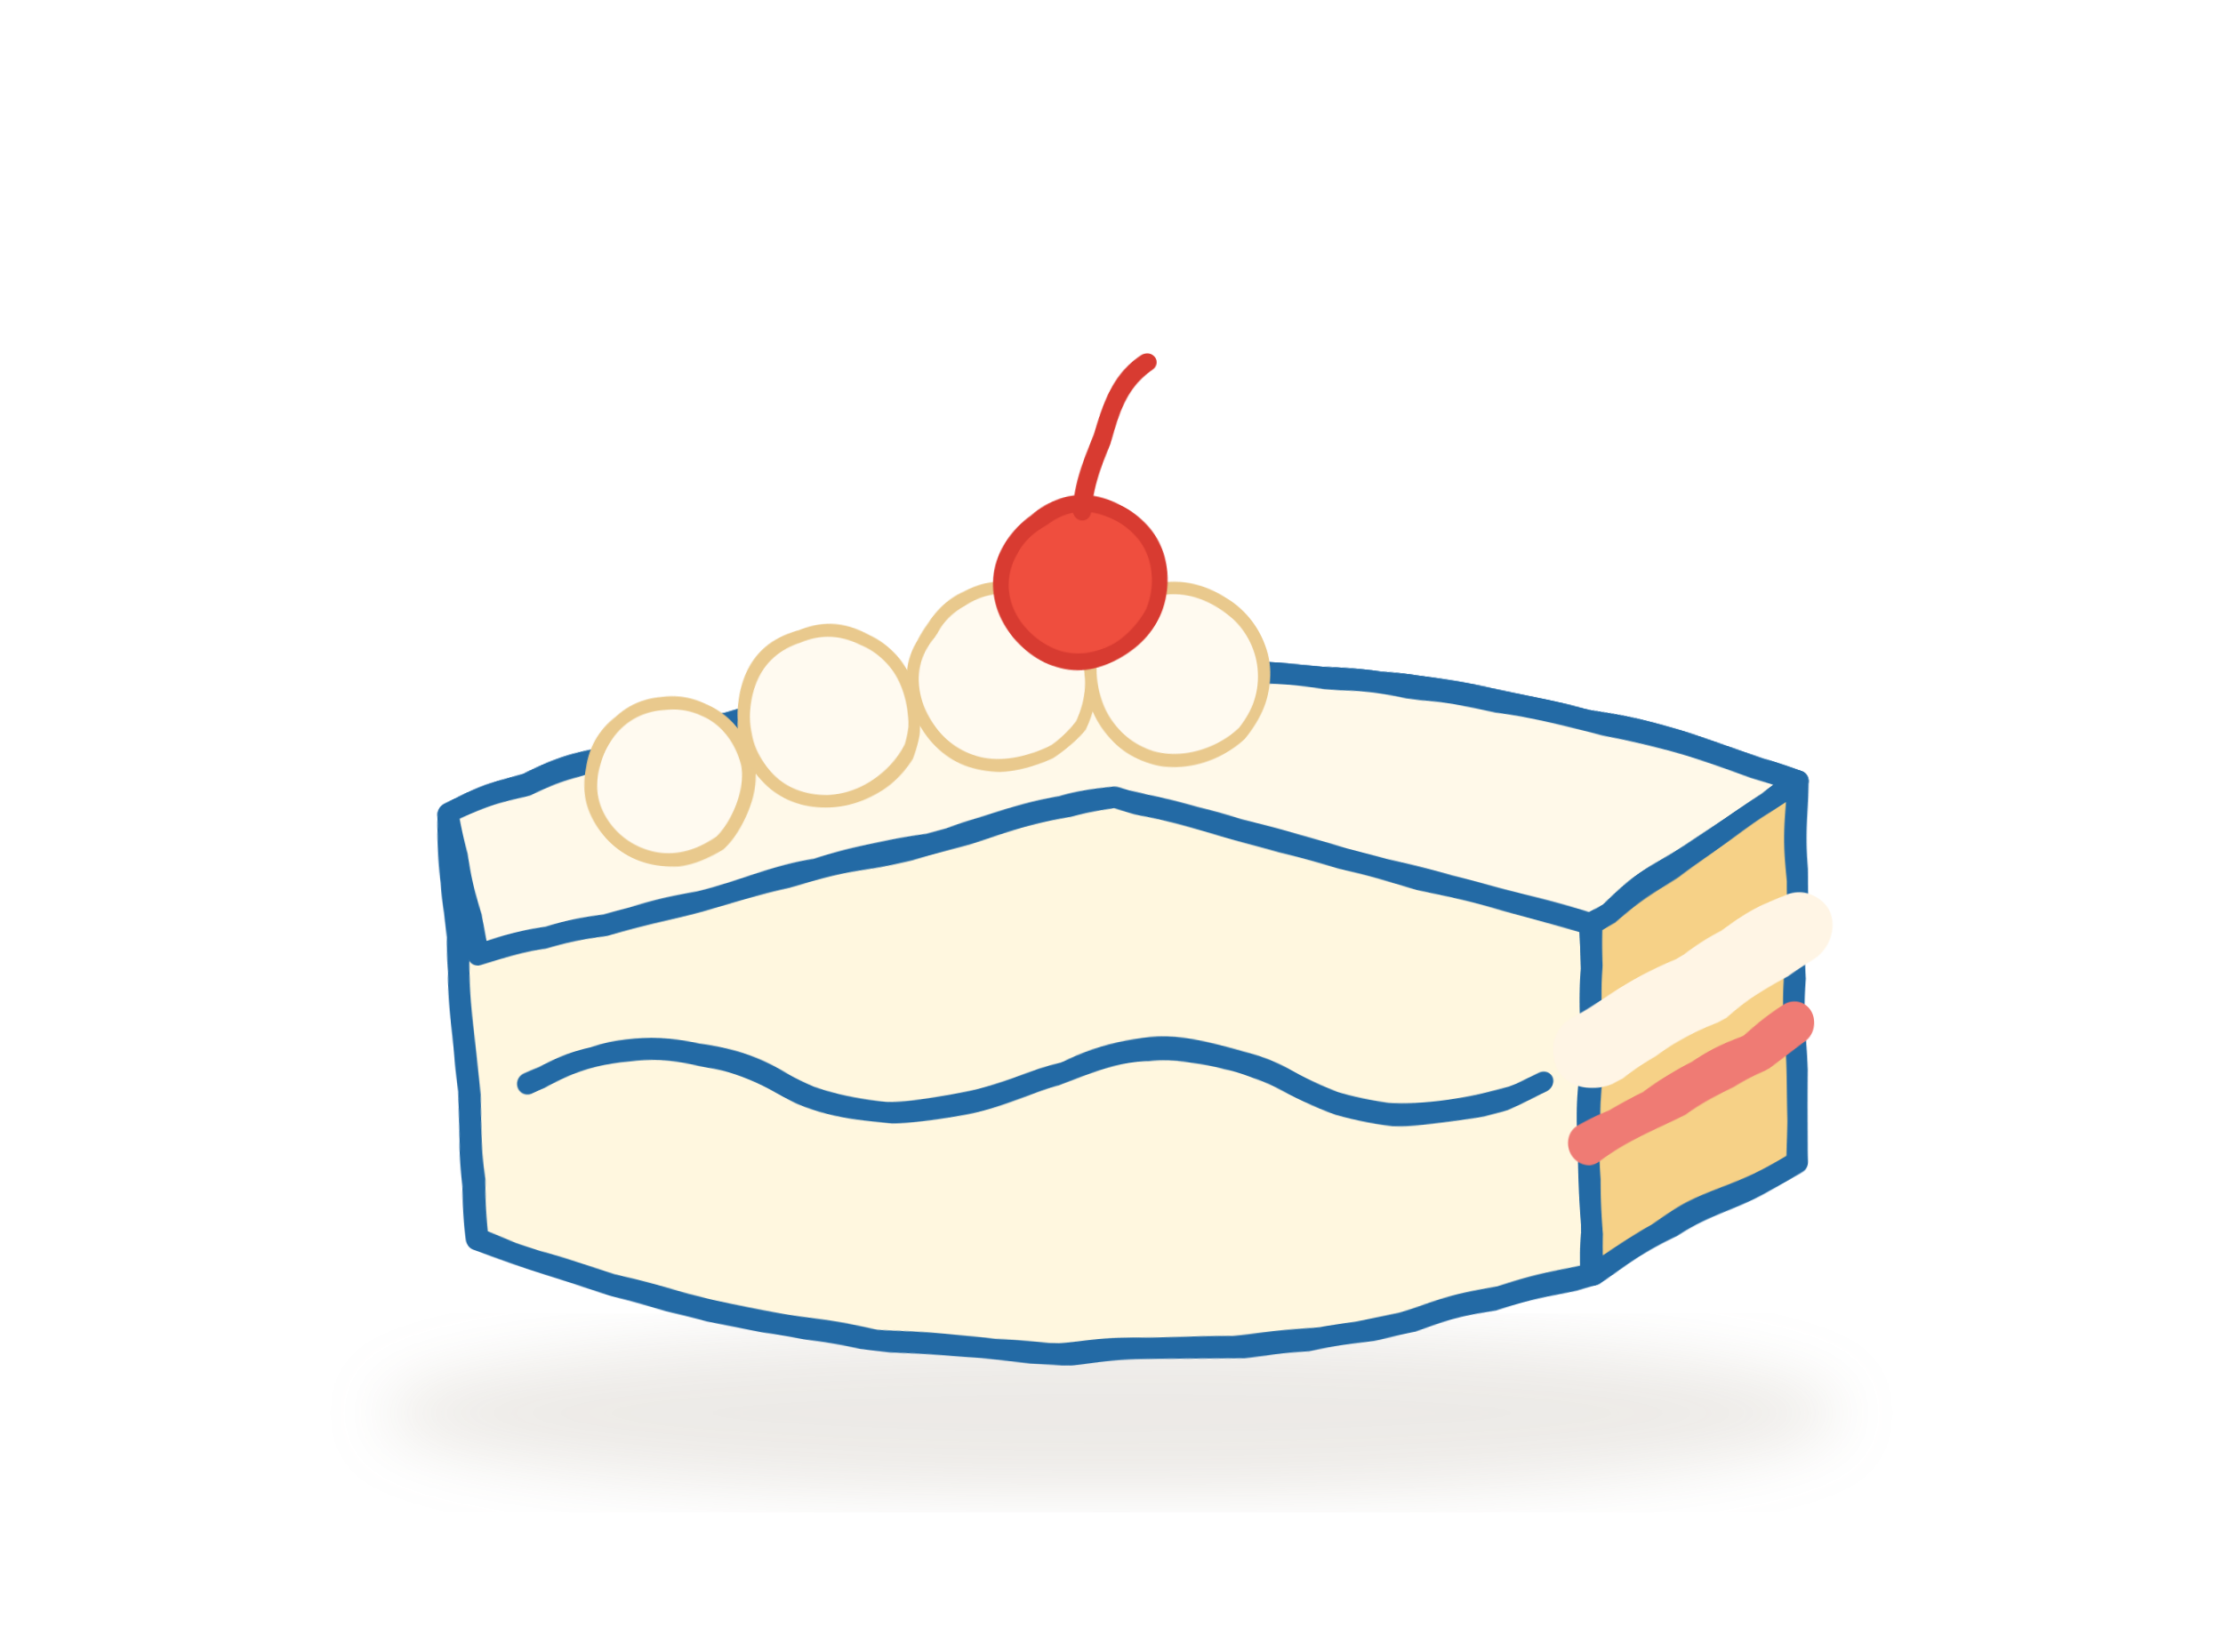
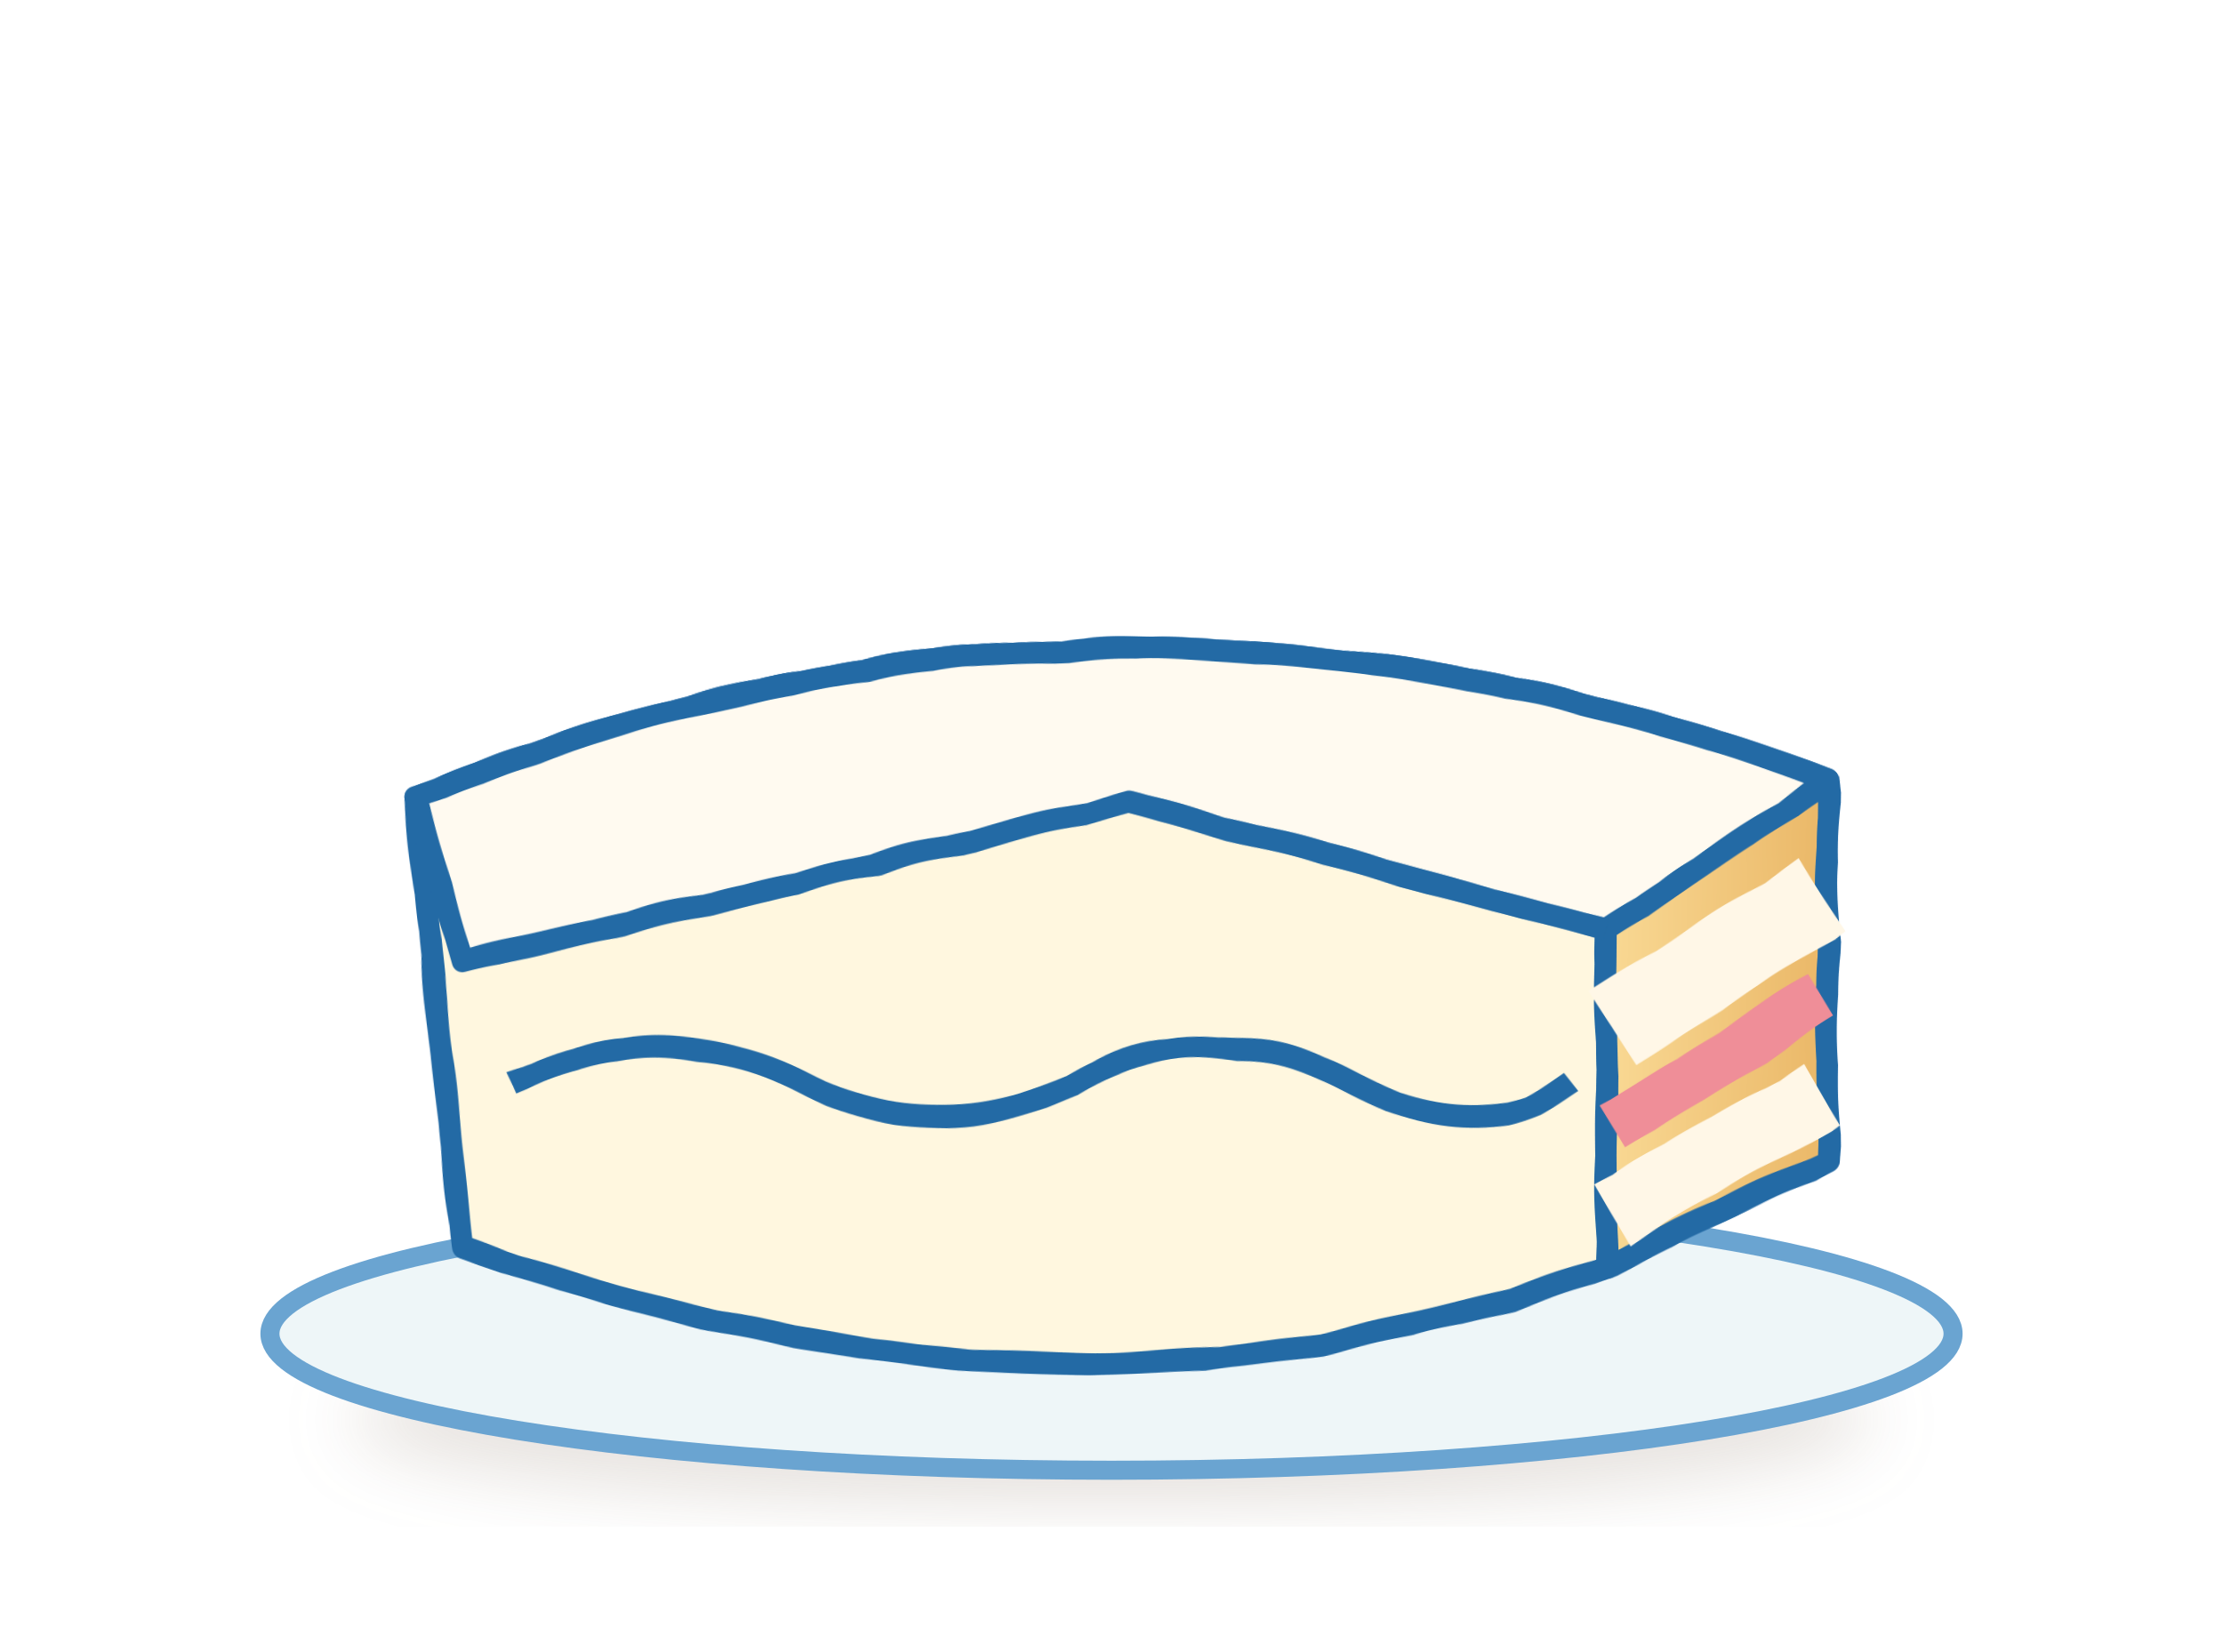
<svg xmlns="http://www.w3.org/2000/svg" viewBox="0 0 700 520">
  <defs>
    <filter id="s">
-       <feTurbulence baseFrequency=".018" numOctaves="2" seed="11" result="n" />
-       <feDisplacementMap in="SourceGraphic" in2="n" scale="3" />
+       <feTurbulence baseFrequency=".018" numOctaves="2" seed="21" result="n" />
+       <feDisplacementMap in="SourceGraphic" in2="n" scale="2.7" />
    </filter>
    <filter id="sh">
-       <feGaussianBlur stdDeviation="10" />
+       <feGaussianBlur stdDeviation="11" />
    </filter>
+     <linearGradient id="side" x1="0" x2="1">
+       <stop stop-color="#f9d994" />
+       <stop offset="1" stop-color="#eab767" />
+     </linearGradient>
  </defs>
-   <ellipse cx="350" cy="445" rx="230" ry="26" fill="#79684f" opacity=".14" filter="url(#sh)" />
-   <g filter="url(#s)" stroke="#236aa5" stroke-width="7" stroke-linejoin="round" stroke-linecap="round">
-     <path d="M140 255Q350 170 565 245L500 290 500 400Q330 455 150 390Z" fill="#fff7df" />
-     <path d="M140 255Q350 170 565 245L500 290 350 250 150 300Z" fill="#fff9e9" />
-     <path d="M500 290L565 245 565 365 500 400Z" fill="#f6d187" />
-     <path d="M500 330L565 292" stroke="#fff5e5" stroke-width="24" />
-     <path d="M500 360L565 322" stroke="#ef7b74" stroke-width="13" />
-     <g fill="#fffaf0" stroke="#e9c98d" stroke-width="4">
-       <circle cx="210" cy="245" r="25" />
-       <circle cx="260" cy="225" r="27" />
-       <circle cx="315" cy="213" r="28" />
-       <circle cx="370" cy="212" r="27" />
-     </g>
-     <circle cx="340" cy="183" r="25" fill="#ef4e3e" stroke="#d83b31" stroke-width="5" />
-     <path d="M340 160q7-35 21-46" fill="none" stroke="#d83b31" stroke-width="6" />
-     <path d="M165 340Q210 320 245 340T325 340T405 340T485 340" fill="none" />
+   <ellipse cx="350" cy="447" rx="240" ry="28" fill="#6f5943" opacity=".17" filter="url(#sh)" />
+   <ellipse cx="350" cy="420" rx="265" ry="43" fill="#eef6f8" stroke="#6aa4d1" stroke-width="6" />
+   <g filter="url(#s)" stroke="#236aa5" stroke-width="7" stroke-linejoin="round">
+     <path d="M130 250Q350 160 575 245L505 292V398Q340 462 145 392Z" fill="#fff7df" />
+     <path d="M130 250Q350 160 575 245L505 292 355 252 145 302Z" fill="#fffaf0" />
+     <path d="M505 292 575 245V365L505 398Z" fill="url(#side)" />
+     <path d="M507 323 573 281" stroke="#fff7e7" stroke-width="27" />
+     <path d="M507 354 573 313" stroke="#ef8e98" stroke-width="16" />
+     <path d="M507 382 573 344" stroke="#fff7e7" stroke-width="22" />
+     <path d="M160 340Q210 318 252 340T338 340T424 340T494 340" fill="none" />
+     <path d="M505 292 355 252" opacity=".45" />
  </g>
</svg>
